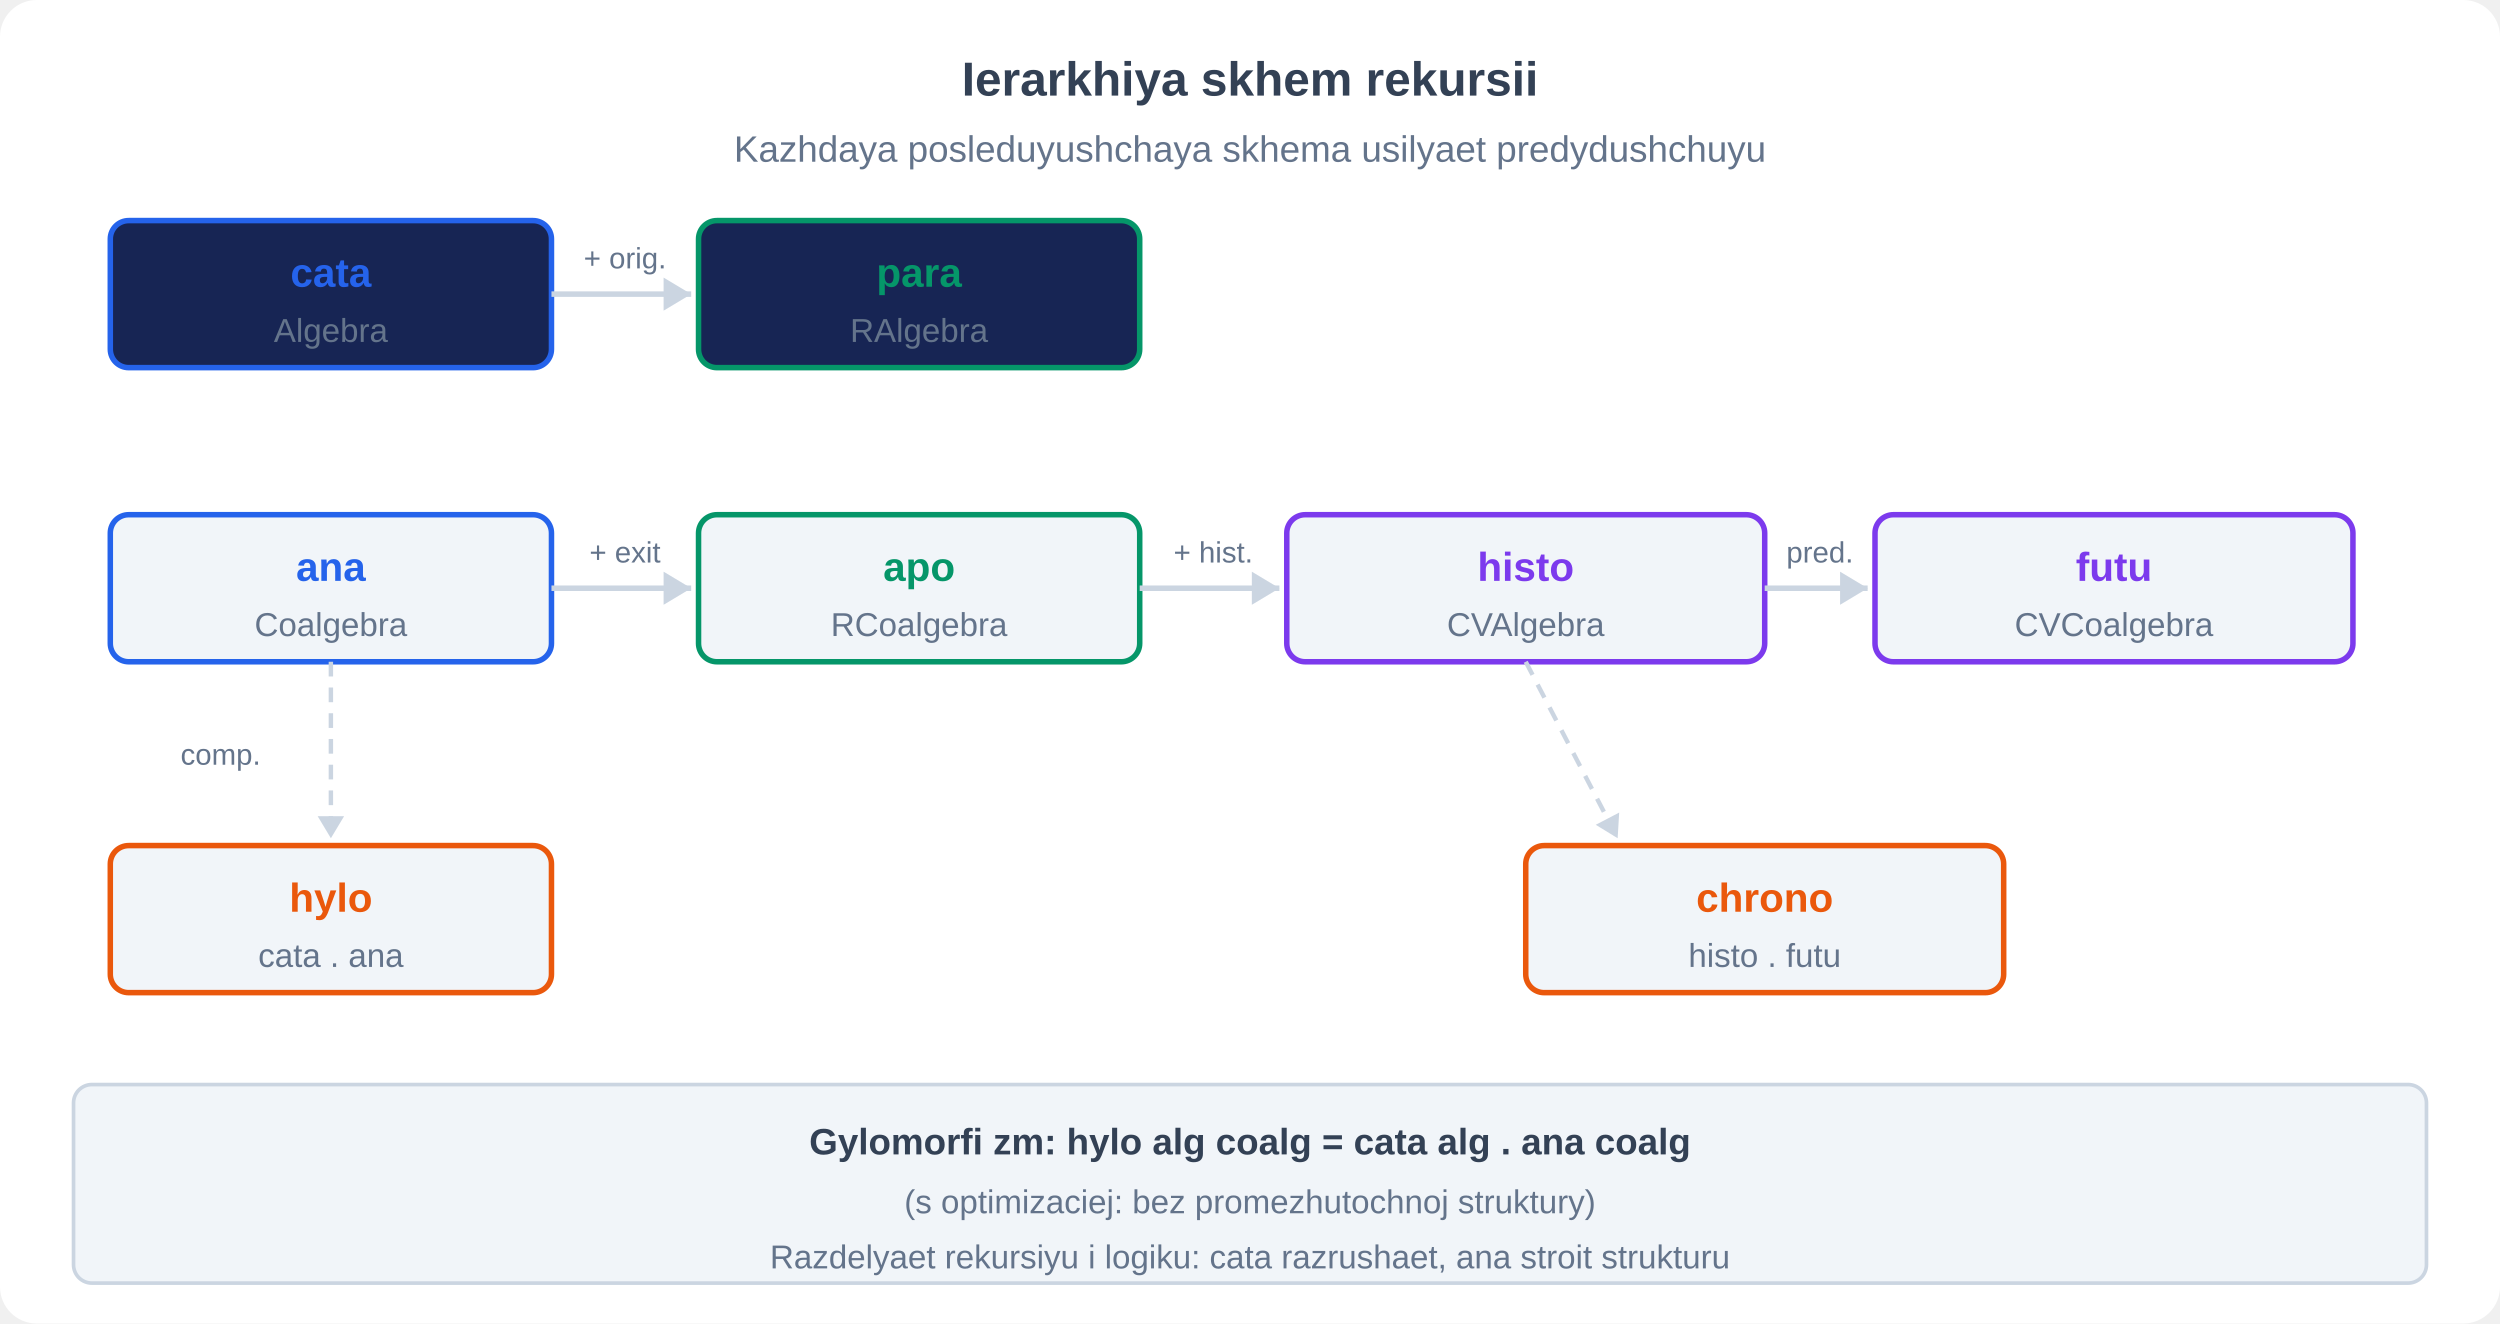
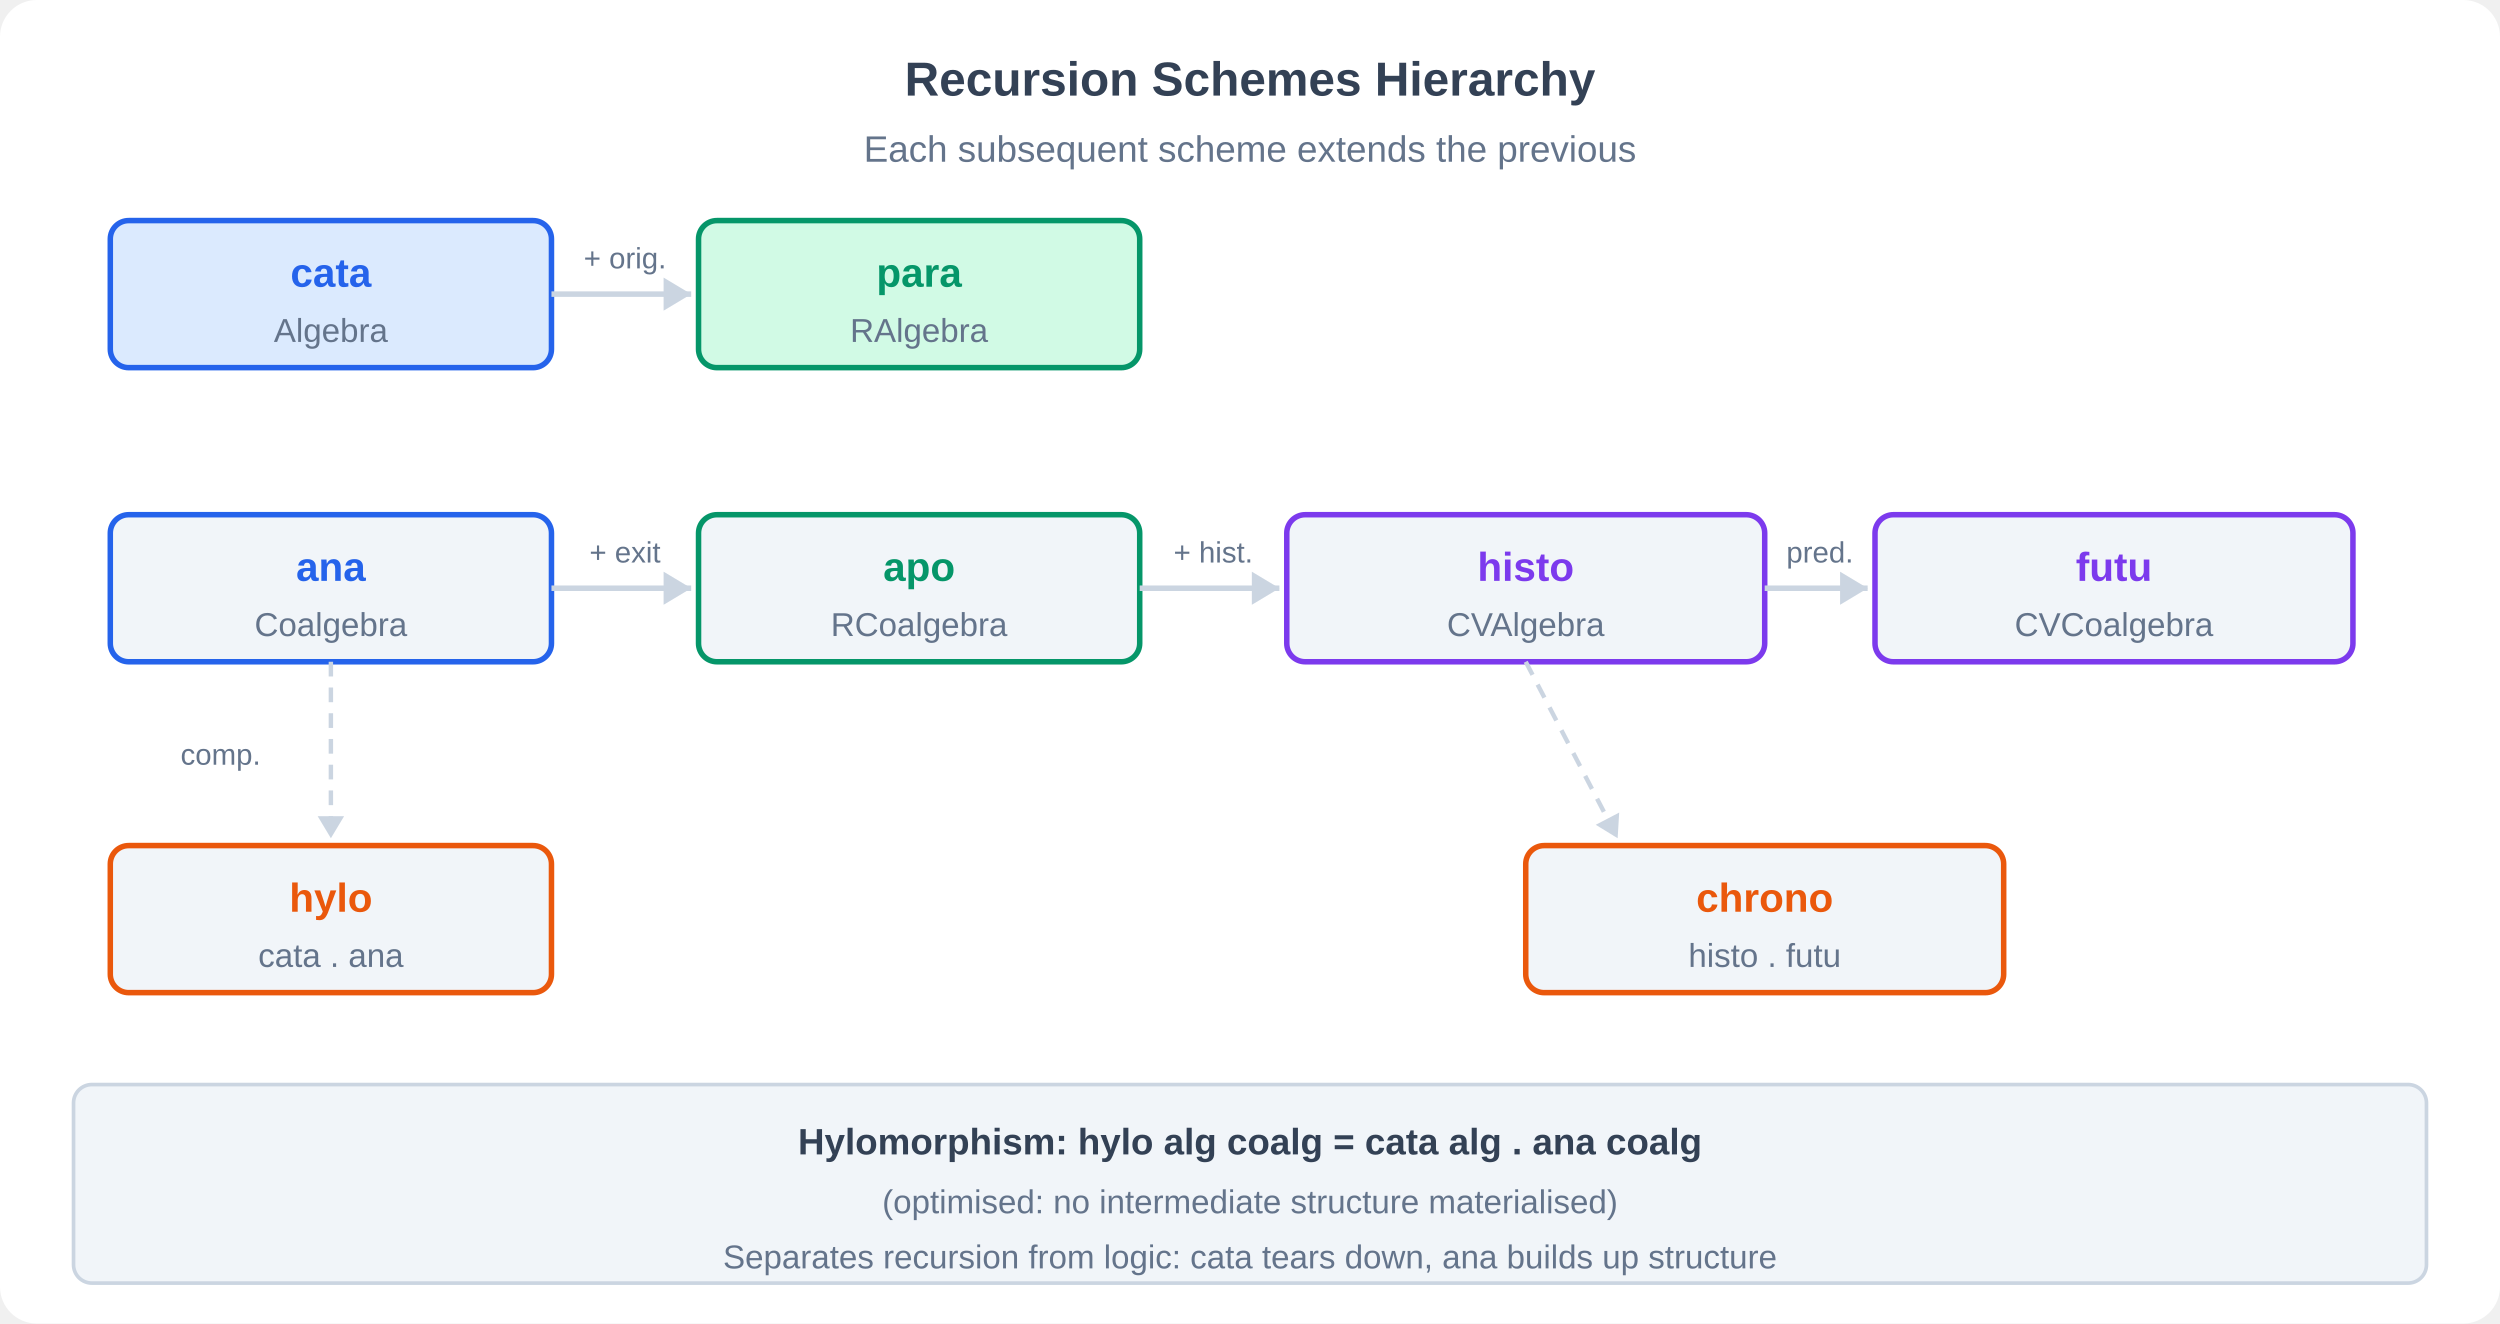
- <svg xmlns="http://www.w3.org/2000/svg" width="680" height="360" font-family="monospace,'JetBrains Mono',Arial,sans-serif">
+ <svg xmlns="http://www.w3.org/2000/svg" width="680" height="360" font-family="monospace,Arial,sans-serif">
  <rect width="680" height="360" fill="#ffffff" rx="10" />
-   <text x="340" y="26" text-anchor="middle" font-size="13" font-weight="bold" fill="#334155">Ierarkhiya skhem rekursii</text>
-   <text x="340" y="44" text-anchor="middle" font-size="10" fill="#64748b">Kazhdaya posleduyushchaya skhema usilyaet predydushchuyu</text>
-   <rect x="30" y="60" width="120" height="40" rx="5" fill="#172554" stroke="#2563eb" stroke-width="1.5" />
+   <text x="340" y="26" text-anchor="middle" font-size="13" font-weight="bold" fill="#334155">Recursion Schemes Hierarchy</text>
+   <text x="340" y="44" text-anchor="middle" font-size="10" fill="#64748b">Each subsequent scheme extends the previous</text>
+   <rect x="30" y="60" width="120" height="40" rx="5" fill="#dbeafe" stroke="#2563eb" stroke-width="1.5" />
  <text x="90" y="78" text-anchor="middle" font-size="11" font-weight="bold" fill="#2563eb">cata</text>
  <text x="90" y="93" text-anchor="middle" font-size="9" fill="#64748b">Algebra</text>
-   <rect x="190" y="60" width="120" height="40" rx="5" fill="#172554" stroke="#059669" stroke-width="1.5" />
+   <rect x="190" y="60" width="120" height="40" rx="5" fill="#d1fae5" stroke="#059669" stroke-width="1.5" />
  <text x="250" y="78" text-anchor="middle" font-size="11" font-weight="bold" fill="#059669">para</text>
  <text x="250" y="93" text-anchor="middle" font-size="9" fill="#64748b">RAlgebra</text>
  <rect x="30" y="140" width="120" height="40" rx="5" fill="#f1f5f9" stroke="#2563eb" stroke-width="1.5" />
  <text x="90" y="158" text-anchor="middle" font-size="11" font-weight="bold" fill="#2563eb">ana</text>
  <text x="90" y="173" text-anchor="middle" font-size="9" fill="#64748b">Coalgebra</text>
  <rect x="190" y="140" width="120" height="40" rx="5" fill="#f1f5f9" stroke="#059669" stroke-width="1.5" />
  <text x="250" y="158" text-anchor="middle" font-size="11" font-weight="bold" fill="#059669">apo</text>
  <text x="250" y="173" text-anchor="middle" font-size="9" fill="#64748b">RCoalgebra</text>
  <rect x="350" y="140" width="130" height="40" rx="5" fill="#f1f5f9" stroke="#7c3aed" stroke-width="1.5" />
  <text x="415" y="158" text-anchor="middle" font-size="11" font-weight="bold" fill="#7c3aed">histo</text>
  <text x="415" y="173" text-anchor="middle" font-size="9" fill="#64748b">CVAlgebra</text>
  <rect x="510" y="140" width="130" height="40" rx="5" fill="#f1f5f9" stroke="#7c3aed" stroke-width="1.5" />
  <text x="575" y="158" text-anchor="middle" font-size="11" font-weight="bold" fill="#7c3aed">futu</text>
  <text x="575" y="173" text-anchor="middle" font-size="9" fill="#64748b">CVCoalgebra</text>
  <rect x="30" y="230" width="120" height="40" rx="5" fill="#f1f5f9" stroke="#ea580c" stroke-width="1.5" />
  <text x="90" y="248" text-anchor="middle" font-size="11" font-weight="bold" fill="#ea580c">hylo</text>
  <text x="90" y="263" text-anchor="middle" font-size="9" fill="#64748b">cata . ana</text>
  <rect x="415" y="230" width="130" height="40" rx="5" fill="#f1f5f9" stroke="#ea580c" stroke-width="1.5" />
  <text x="480" y="248" text-anchor="middle" font-size="11" font-weight="bold" fill="#ea580c">chrono</text>
  <text x="480" y="263" text-anchor="middle" font-size="9" fill="#64748b">histo . futu</text>
  <line x1="150" y1="80" x2="188" y2="80" stroke="#cbd5e1" stroke-width="1.5" marker-end="url(#sarr)" />
  <text x="170" y="73" text-anchor="middle" font-size="8" fill="#64748b">+ orig.</text>
  <line x1="150" y1="160" x2="188" y2="160" stroke="#cbd5e1" stroke-width="1.5" marker-end="url(#sarr)" />
  <text x="170" y="153" text-anchor="middle" font-size="8" fill="#64748b">+ exit</text>
  <line x1="310" y1="160" x2="348" y2="160" stroke="#cbd5e1" stroke-width="1.5" marker-end="url(#sarr)" />
  <text x="330" y="153" text-anchor="middle" font-size="8" fill="#64748b">+ hist.</text>
  <line x1="480" y1="160" x2="508" y2="160" stroke="#cbd5e1" stroke-width="1.5" marker-end="url(#sarr)" />
  <text x="495" y="153" text-anchor="middle" font-size="8" fill="#64748b">pred.</text>
  <line x1="90" y1="180" x2="90" y2="228" stroke="#cbd5e1" stroke-width="1.2" stroke-dasharray="4,3" marker-end="url(#sarr)" />
  <text x="60" y="208" text-anchor="middle" font-size="8" fill="#64748b">comp.</text>
  <line x1="415" y1="180" x2="440" y2="228" stroke="#cbd5e1" stroke-width="1.2" stroke-dasharray="4,3" marker-end="url(#sarr)" />
  <rect x="20" y="295" width="640" height="54" rx="5" fill="#f1f5f9" stroke="#cbd5e1" />
-   <text x="340" y="314" text-anchor="middle" font-size="10" font-weight="bold" fill="#334155">Gylomorfi zm: hylo alg coalg = cata alg . ana coalg</text>
-   <text x="340" y="330" text-anchor="middle" font-size="9" fill="#64748b">(s optimizaciej: bez promezhutochnoj struktury)</text>
-   <text x="340" y="345" text-anchor="middle" font-size="9" fill="#64748b">Razdelyaet rekursiyu i logiku: cata razrushaet, ana stroit strukturu</text>
+   <text x="340" y="314" text-anchor="middle" font-size="10" font-weight="bold" fill="#334155">Hylomorphism: hylo alg coalg = cata alg . ana coalg</text>
+   <text x="340" y="330" text-anchor="middle" font-size="9" fill="#64748b">(optimised: no intermediate structure materialised)</text>
+   <text x="340" y="345" text-anchor="middle" font-size="9" fill="#64748b">Separates recursion from logic: cata tears down, ana builds up structure</text>
  <defs>
    <marker id="sarr" markerWidth="6" markerHeight="6" refX="5" refY="3" orient="auto">
      <path d="M0,0 L5,3 L0,6 Z" fill="#cbd5e1" />
    </marker>
  </defs>
</svg>
